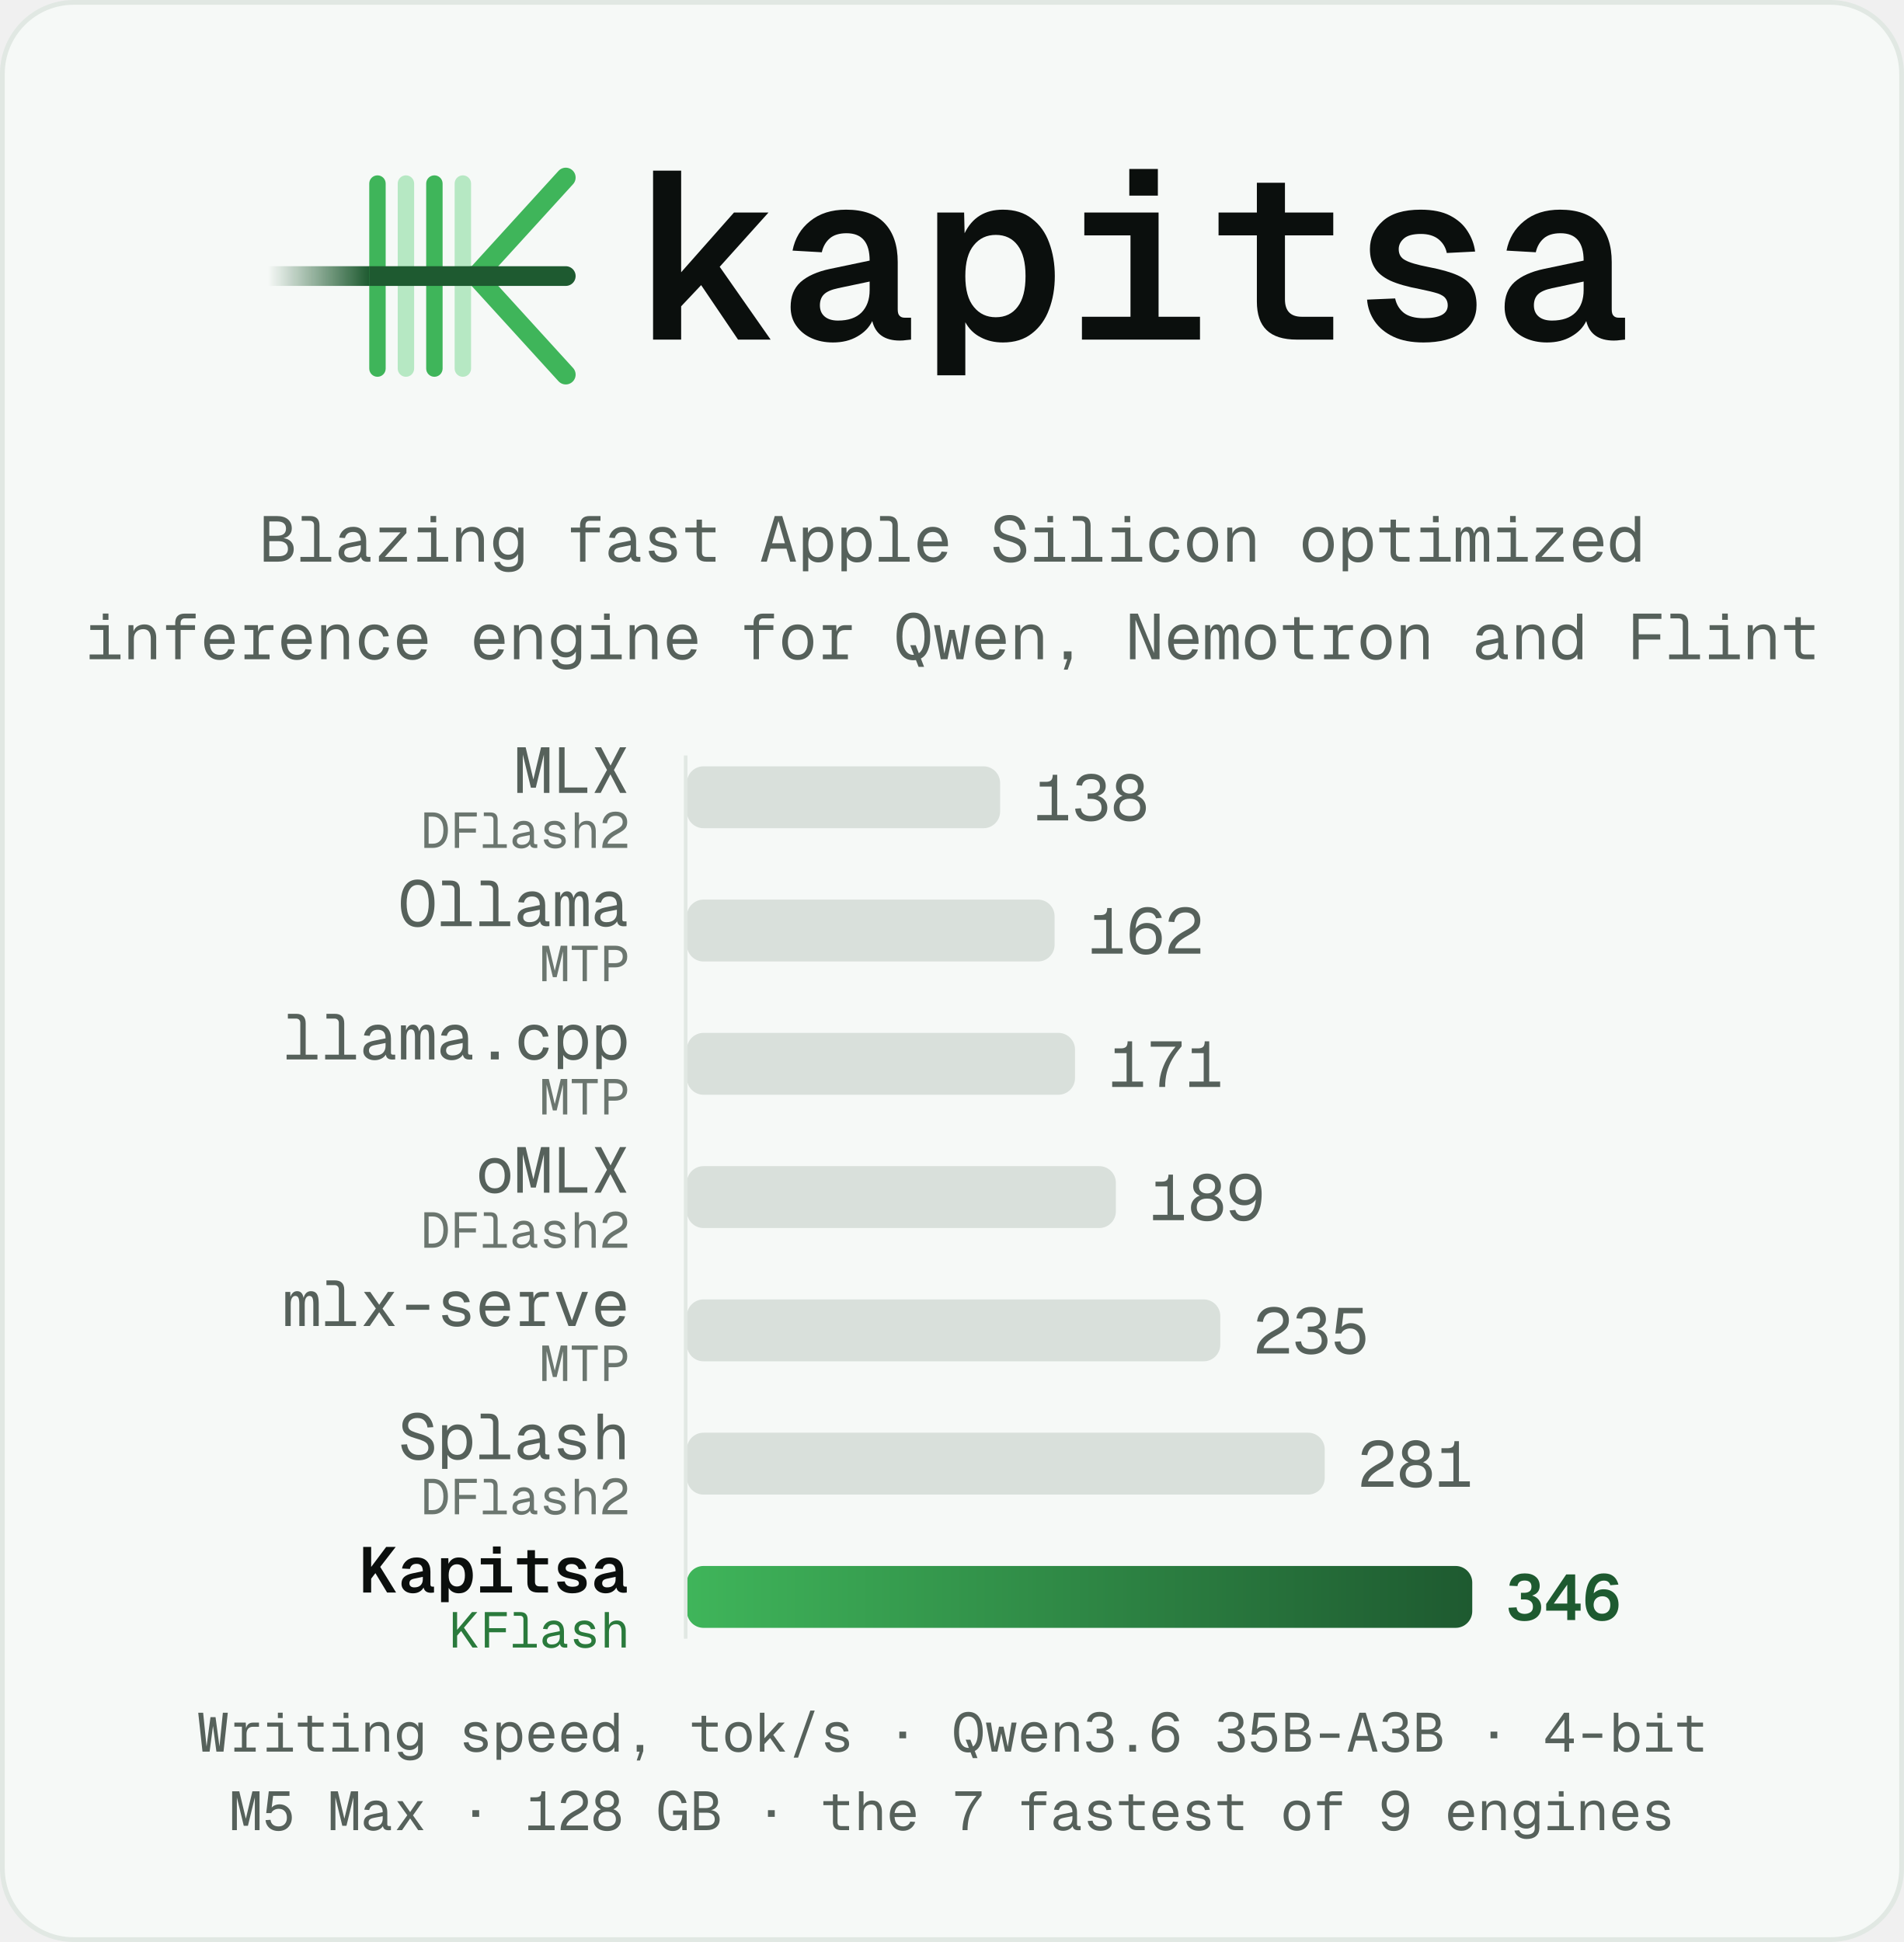
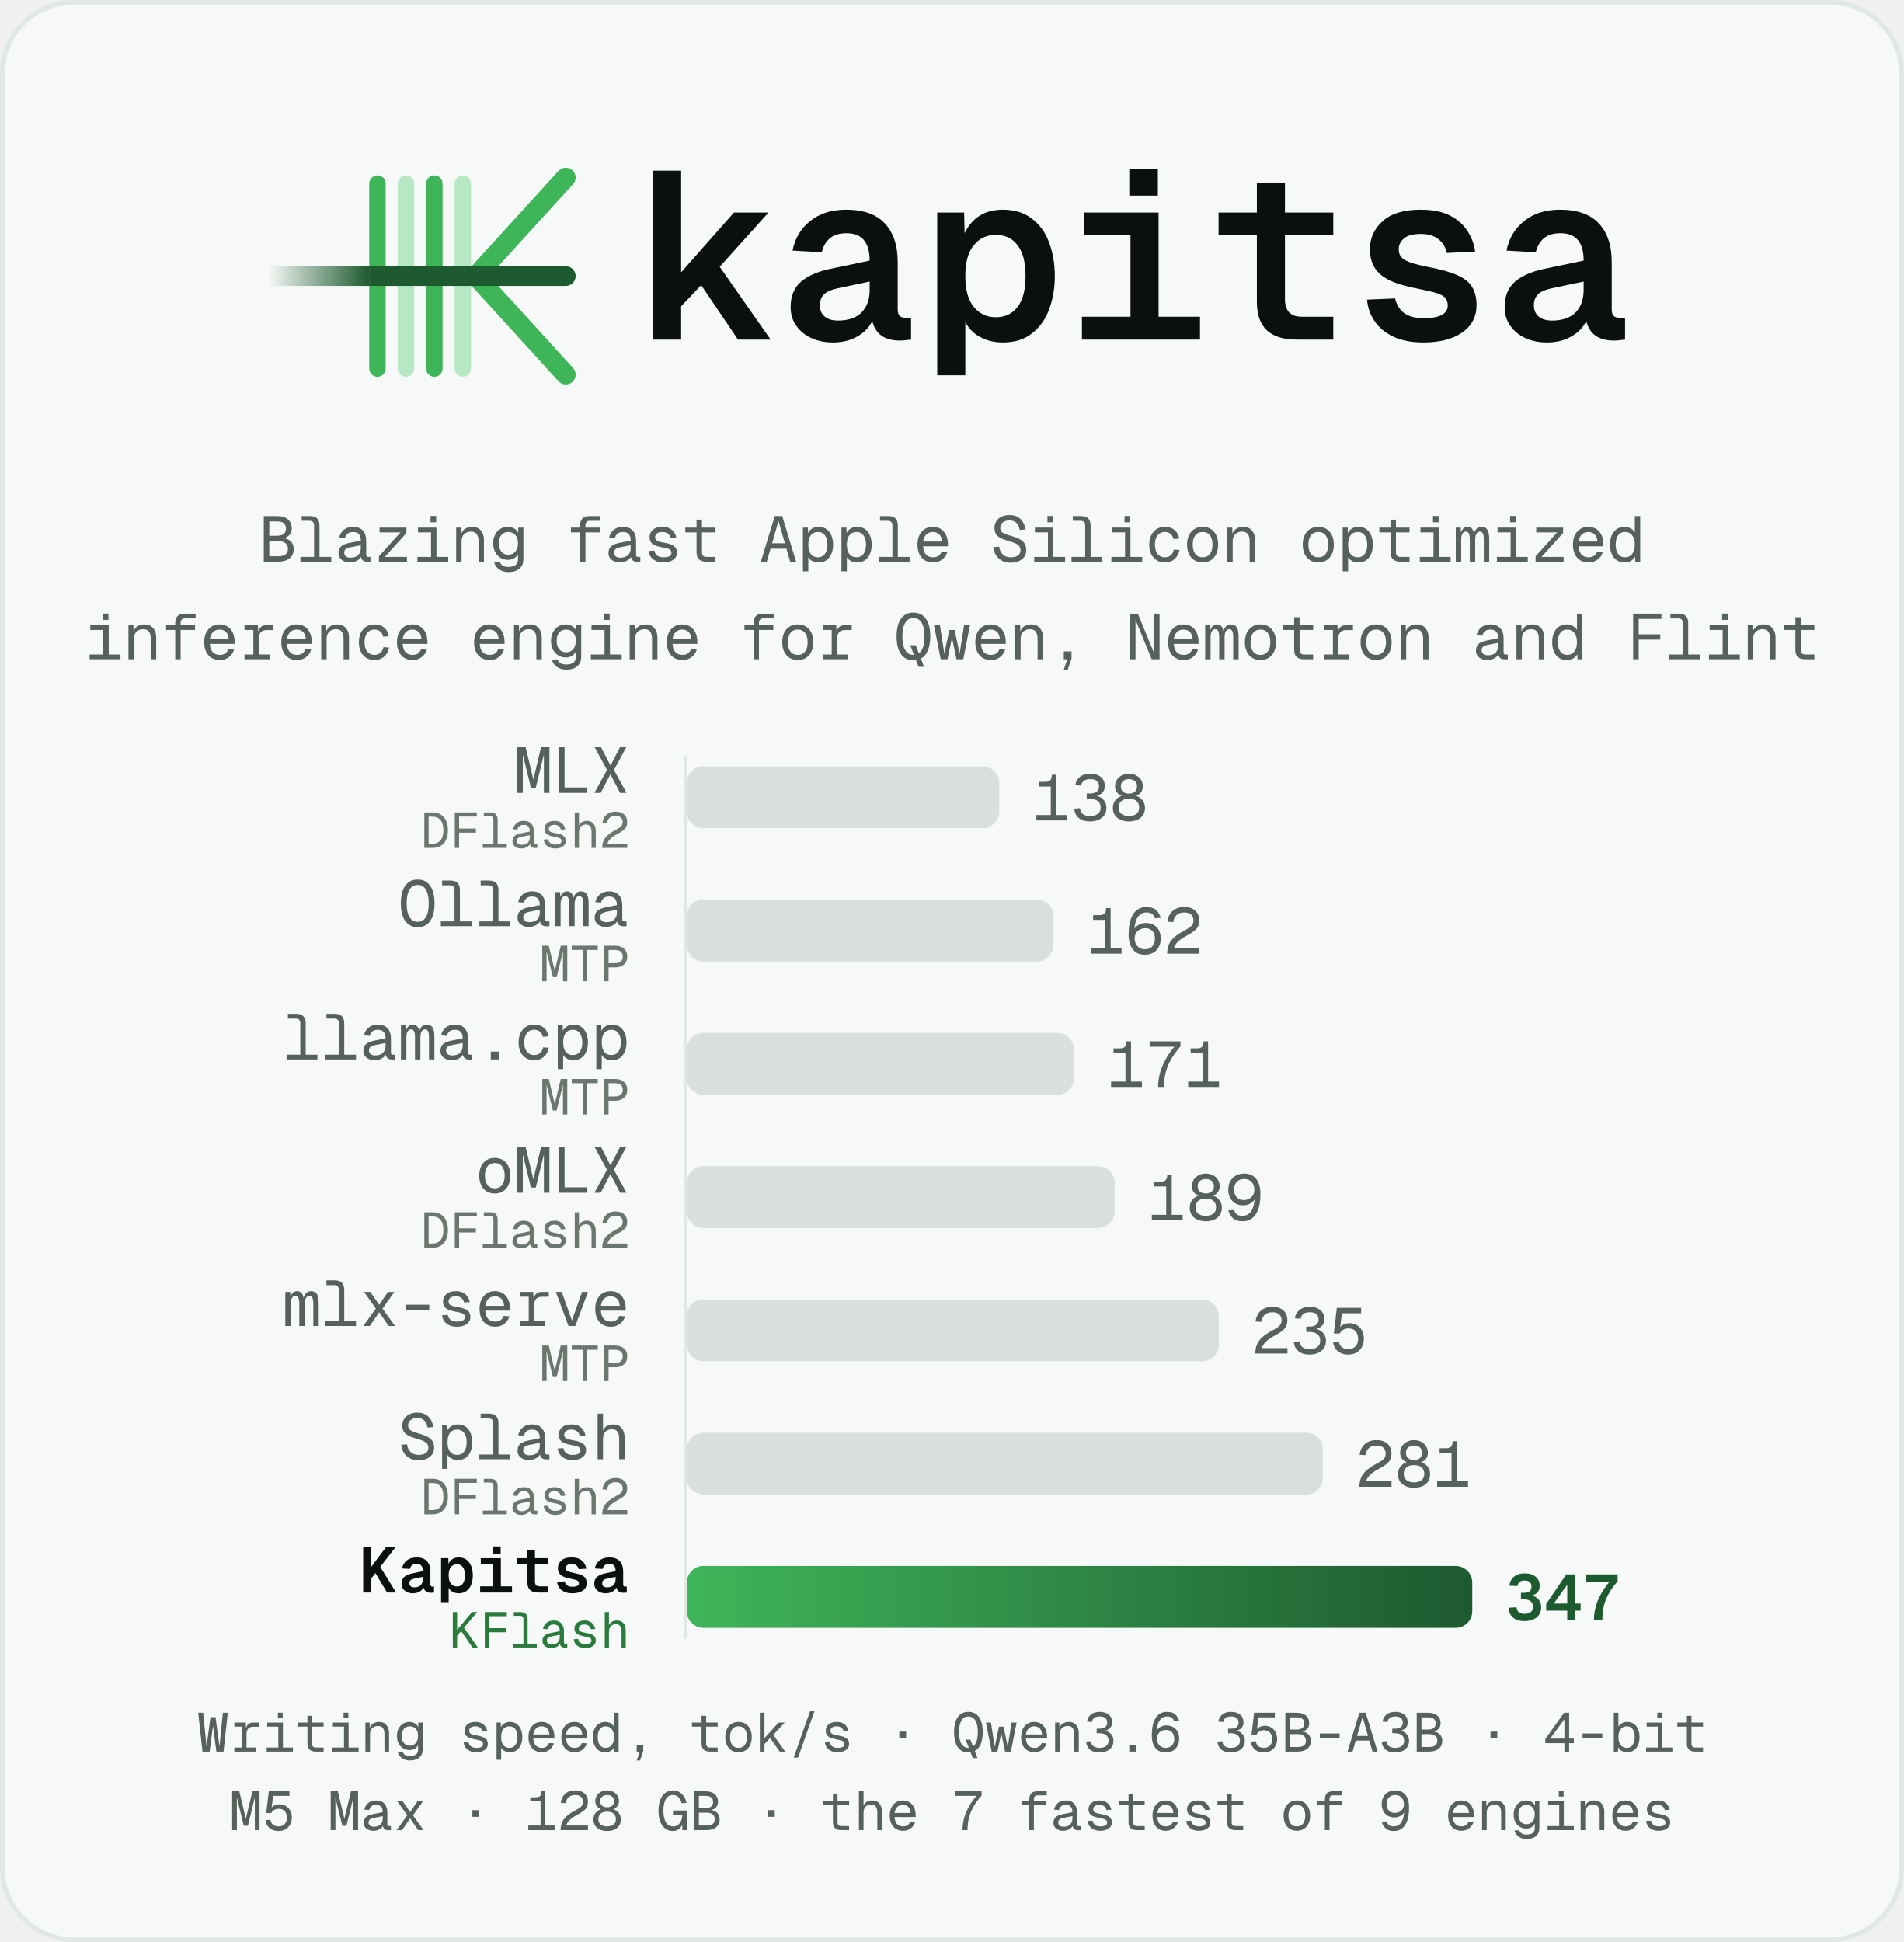
<svg xmlns="http://www.w3.org/2000/svg" width="800" height="816" viewBox="0 0 800 816" role="img" aria-labelledby="t d">
  <style>.f-bg{fill:#FFFFFF}.s-bg{stroke:#FFFFFF}.c-bg{stop-color:#FFFFFF}.f-card{fill:#F6F9F7}.s-card{stroke:#F6F9F7}.c-card{stop-color:#F6F9F7}.f-edge{fill:#E1E8E3}.s-edge{stroke:#E1E8E3}.c-edge{stop-color:#E1E8E3}.f-hi{fill:#1E5A30}.s-hi{stroke:#1E5A30}.c-hi{stop-color:#1E5A30}.f-main{fill:#3FB55A}.s-main{stroke:#3FB55A}.c-main{stop-color:#3FB55A}.f-dim{fill:#B6E8C3}.s-dim{stroke:#B6E8C3}.c-dim{stop-color:#B6E8C3}.f-text{fill:#0B0F0D}.s-text{stroke:#0B0F0D}.c-text{stop-color:#0B0F0D}.f-muted{fill:#56615B}.s-muted{stroke:#56615B}.c-muted{stop-color:#56615B}.f-bar{fill:#D9E0DB}.s-bar{stroke:#D9E0DB}.c-bar{stop-color:#D9E0DB}.f-rule{fill:#E1E8E3}.s-rule{stroke:#E1E8E3}.c-rule{stop-color:#E1E8E3}.f-method{fill:#6B766F}.s-method{stroke:#6B766F}.c-method{stop-color:#6B766F}.f-kmethod{fill:#2A7A3C}.s-kmethod{stroke:#2A7A3C}.c-kmethod{stop-color:#2A7A3C}@media (prefers-color-scheme:dark){.f-bg{fill:#0B0F0D}.s-bg{stroke:#0B0F0D}.c-bg{stop-color:#0B0F0D}.f-card{fill:#0B0F0D}.s-card{stroke:#0B0F0D}.c-card{stop-color:#0B0F0D}.f-edge{fill:#1F2924}.s-edge{stroke:#1F2924}.c-edge{stop-color:#1F2924}.f-hi{fill:#9DF0B0}.s-hi{stroke:#9DF0B0}.c-hi{stop-color:#9DF0B0}.f-main{fill:#3FB55A}.s-main{stroke:#3FB55A}.c-main{stop-color:#3FB55A}.f-dim{fill:#1E5A30}.s-dim{stroke:#1E5A30}.c-dim{stop-color:#1E5A30}.f-text{fill:#E8EEE9}.s-text{stroke:#E8EEE9}.c-text{stop-color:#E8EEE9}.f-muted{fill:#8A9690}.s-muted{stroke:#8A9690}.c-muted{stop-color:#8A9690}.f-bar{fill:#29332E}.s-bar{stroke:#29332E}.c-bar{stop-color:#29332E}.f-rule{fill:#1F2924}.s-rule{stroke:#1F2924}.c-rule{stop-color:#1F2924}.f-method{fill:#76827B}.s-method{stroke:#76827B}.c-method{stop-color:#76827B}.f-kmethod{fill:#3FB55A}.s-kmethod{stroke:#3FB55A}.c-kmethod{stop-color:#3FB55A}}</style>
  <defs>
    <linearGradient id="hnin" x1="0" x2="46.25" y1="0" y2="0" gradientUnits="userSpaceOnUse">
      <stop offset="0" class="c-hi" stop-opacity="0" />
      <stop offset="1" class="c-hi" />
    </linearGradient>
    <linearGradient id="hnk" x1="0" x2="1" y1="0" y2="0">
      <stop offset="0" class="c-main" />
      <stop offset="1" class="c-hi" />
    </linearGradient>
    <path id="gs0" d="m70 0v710h118v-427l222 251h145l-205-228 214-306h-137l-155 229-84-89v-140z" />
    <path id="gs1" d="m226-12q-50 0-90 18-40 18-64 52-24 33-24 79 0 67 42 105 43 38 123 55l167 35q0 115-97 115-46 0-71-22-25-22-33-58l-123 7q15 77 74 124 59 48 151 48 109 0 163-58 54-58 54-162v-199q0-20 8-27 7-8 22-8h26v-92q-6-1-20-2-13-2-27-2-96 0-116 82-19-40-63-65-43-25-102-25zm21 92q65 0 99 34 34 35 34 94v36l-133-28q-42-9-59-26-17-17-17-46 0-30 20-47 20-17 56-17z" />
    <path id="gs2" d="m64-150v684h113l2-87q48 99 161 99 74 0 122-38 49-37 72-100 24-64 24-141 0-77-24-140-23-63-72-101-48-38-122-38-53 0-94 22-41 21-64 63v-223zm246 244q59 0 92 44 33 43 33 129 0 86-33 129-33 44-92 44-57 0-92-43-36-43-36-130 0-87 36-130 35-43 92-43z" />
    <path id="gs3" d="m72 0v96h204v342h-194v96h312v-438h174v-96zm199 605v112h120v-112z" />
    <path id="gs4" d="m375 0q-86 0-127 40-41 39-41 120v278h-161v96h161v125h118v-125h203v-96h-203v-269q0-73 71-73h132v-96z" />
    <path id="gs5" d="m307-12q-75 0-126 24-51 24-79 65-28 41-32 91l118 5q8-38 37-61 29-22 83-22 101 0 101 54 0 17-9 29-8 12-33 21-25 8-74 18-80 15-126 36-46 22-65 54-20 32-20 78 0 70 54 118 53 48 159 48 76 0 124-25 48-25 73-65 26-40 32-86l-119-6q-7 35-35 58-28 22-74 22-49 0-71-19-22-19-22-45 0-32 27-46 26-15 98-29 79-15 123-35 44-20 61-50 18-30 18-75 0-73-60-115-60-42-163-42z" />
    <path id="gr6" d="m90 0v710h200q117 0 176-52 60-52 60-142 0-58-35-98-35-41-94-52 75-10 117-54 42-45 42-114 0-92-64-145-64-53-177-53zm86 403h118q74 0 108 29 34 29 34 82 0 54-34 83-34 29-108 29h-118zm0-319h140q77 0 114 30 36 30 36 84 0 57-38 89-38 32-112 32h-140z" />
    <path id="gr7" d="m60 0v74h213v494q0 32-18 50-18 18-50 18h-125v74h129q148 0 148-148v-488h183v-74z" />
    <path id="gr8" d="m230-12q-50 0-90 18-40 18-63 50-23 33-23 76 0 68 40 106 41 37 128 54l178 36q0 68-30 101-31 33-88 33-55 0-86-24-31-25-43-71l-89 7q15 75 72 122 56 46 146 46 96 0 149-58 53-57 53-158v-220q0-18 8-25 8-7 24-7h34v-74q-16-2-44-2-42 0-68 17-25 17-34 55l-1 5q-21-39-69-63-47-24-104-24zm8 74q81 0 122 41 40 41 40 107v46l-162-32q-54-10-75-30-21-21-21-54 0-37 26-58 25-20 70-20z" />
    <path id="gr9" d="m82 0v84l336 372h-326v74h418v-84l-336-372h344v-74z" />
    <path id="gra" d="m80 0v74h213v382h-203v74h287v-456h183v-74zm205 613v98h88v-98z" />
    <path id="grb" d="m84 0v530h77l2-95q21 54 67 81 47 26 102 26 61 0 102-27 40-27 61-73 21-45 21-101v-341h-84v317q0 74-29 113-29 38-89 38-61 0-104-38-42-39-42-113v-317z" />
    <path id="grc" d="m297-162q-85 0-145 42-60 42-77 112l88 6q12-37 43-58 30-22 91-22 72 0 111 29 38 29 38 87v86q-19-42-61-67-42-25-94-25-67 0-119 33-53 33-82 91-30 58-30 133 0 76 29 133 29 58 81 91 51 33 117 33 56 0 101-26 44-26 62-70v84h80v-494q0-93-62-146-61-52-171-52zm-2 270q68 0 109 48 41 47 42 129 2 82-40 129-42 48-111 48-70 0-109-48-38-47-38-129 0-82 40-129 39-48 107-48z" />
    <path id="grd" d="m212 0v456h-142v74h142v34q0 71 36 108 37 38 112 38h170v-74h-170q-31 0-48-20-16-19-16-52v-34h224v-74h-224v-456z" />
    <path id="gre" d="m310-12q-69 0-119 24-50 24-79 64-28 41-32 91l88 6q8-49 44-77 35-28 98-28 59 0 92 17 32 17 32 53 0 23-11 38-11 15-41 26-30 10-88 20-77 14-120 34-44 21-62 52-18 31-18 74 0 69 52 114 52 46 149 46 66 0 111-24 44-23 70-62 26-38 34-84l-88-6q-9 42-42 69-32 27-86 27-58 0-86-23-28-23-28-57 0-40 30-57 30-17 102-29 82-13 127-34 45-20 63-50 18-30 18-74 0-47-28-80-27-34-74-52-48-18-108-18z" />
    <path id="grf" d="m378 0q-153 0-153 146v310h-175v74h175v124h84v-124h211v-74h-211v-310q0-72 69-72h142v-74z" />
    <path id="gr10" d="m26 0l216 710h116l216-710h-92l-58 202h-248l-58-202zm274 632l-100-346h200z" />
    <path id="gr11" d="m80-150v680h78l1-85q24 47 67 72 42 25 96 25 79 0 130-39 50-39 74-102 24-63 24-136 0-73-24-136-24-63-74-102-51-39-130-39-52 0-94 22-43 22-64 60v-220zm234 218q69 0 108 52 40 52 40 145 0 93-40 145-39 52-108 52-69 0-110-50-40-49-40-147 0-97 40-147 40-50 110-50z" />
    <path id="gr12" d="m306-12q-75 0-130 34-54 34-84 96-29 63-29 147 0 84 29 146 30 62 84 97 53 34 126 34 69 0 122-32 53-33 83-95 30-62 30-151v-25h-386q5-85 45-128 41-43 110-43 52 0 86 24 33 25 46 65l90-7q-21-71-80-116-58-46-142-46zm-155 325h294q-6 77-45 113-39 36-98 36-61 0-100-38-40-37-51-111z" />
    <path id="gr13" d="m311-16q-75 0-133 31-58 31-93 85-35 55-41 127l90 6q11-79 58-122 46-43 121-43 74 0 113 28 40 29 40 81 0 34-16 59-15 24-58 46-42 21-125 44-74 21-119 46-46 26-66 62-21 37-21 90 0 60 29 106 28 45 81 70 53 26 126 26 73 0 125-30 52-29 82-80 31-51 39-116l-90-6q-9 65-47 106-39 42-111 42-66 0-105-32-39-31-39-82 0-33 15-54 14-22 51-38 37-17 104-36 87-24 139-54 51-30 74-71 22-41 22-100 0-56-31-99-31-44-86-68-55-24-128-24z" />
    <path id="gr14" d="m314-12q-74 0-129 34-55 34-85 96-30 63-30 147 0 84 30 146 30 62 85 97 55 34 129 34 89 0 148-48 58-47 74-136l-88-6q-12 53-48 82-35 28-86 28-73 0-114-52-42-53-42-145 0-92 42-145 41-52 114-52 51 0 88 30 38 30 50 90l88-6q-16-88-76-141-61-53-150-53z" />
    <path id="gr15" d="m300-12q-73 0-128 34-54 34-84 96-30 63-30 147 0 85 30 147 30 62 84 96 55 34 128 34 73 0 128-34 54-34 84-96 30-62 30-147 0-84-30-147-30-62-84-96-55-34-128-34zm0 80q73 0 114 52 40 53 40 145 0 92-40 145-41 52-114 52-73 0-114-52-40-53-40-145 0-92 40-145 41-52 114-52z" />
    <path id="gr16" d="m40 0v530h77l2-78q14 42 41 66 26 24 64 24 79 0 99-99l1-6q13 49 42 77 30 28 72 28 64 0 93-44 29-44 29-146v-352h-84v340q0 71-15 100-15 28-47 28-31 0-52-31-20-31-20-99v-338h-84v340q0 68-14 98-15 30-48 30-31 0-52-31-20-31-20-99v-338z" />
    <path id="gr17" d="m267-12q-70 0-121 34-51 34-78 96-28 62-28 147 0 85 28 147 27 62 78 96 51 34 121 34 56 0 98-26 42-27 61-60v254h84v-710h-76l-3 79q-23-43-66-67-43-24-98-24zm5 80q72 0 113 53 41 53 41 144 0 92-41 145-41 52-115 52-65 0-104-52-38-53-38-145 0-91 38-144 39-53 106-53z" />
    <path id="gr18" d="m90 0v74h138v382h-138v74h208l6-103q25 103 127 103h109v-76h-108q-58 0-89-34-31-35-31-100v-246h168v-74z" />
    <path id="gr19" d="m300-16q-126 0-194 96-68 96-68 274 0 179 68 276 68 96 194 96 126 0 194-96 68-97 68-276 0-131-38-218-37-88-108-125l50-130h-86l-41 106q-19-3-39-3zm0 84q4 0 8 0l-58 150h86l48-125q88 63 88 261 0 140-44 214-45 74-128 74-82 0-127-74-45-74-45-214 0-139 45-212 45-74 127-74z" />
    <path id="gr1a" d="m125 0l-105 530h92l69-442 78 368h82l78-368 69 442h92l-104-530h-106l-70 334-70-334z" />
    <path id="gr1b" d="m240-162l54 162h-54v122h120v-112l-60-172z" />
    <path id="gr1c" d="m70 0v710h122l252-613v613h86v-710h-122l-252 613v-613z" />
    <path id="gr1d" d="m100 0v710h440v-82h-354v-240h336v-82h-336v-306z" />
    <path id="gr1e" d="m262 80l-126 517v-597h-86v710h130l120-501 120 501h130v-710h-86v597l-126-517z" />
    <path id="gr1f" d="m100 0v710h86v-626h354v-84z" />
    <path id="gr20" d="m50 0l196 357-192 353h100l147-285 147 285h98l-192-354 196-356h-100l-151 289-151-289z" />
    <path id="gr21" d="m90 0v710h168q92 0 160-42 69-41 106-120 38-80 38-194 0-114-38-193-37-79-106-120-68-41-160-41zm86 84h77q104 0 161 68 58 67 58 202 0 135-58 204-57 68-161 68h-77z" />
    <path id="gr22" d="m100 0v710h84v-263q21 49 63 72 42 23 96 23 86 0 131-56 46-56 46-145v-341h-84v317q0 151-111 151-64 0-103-39-38-39-38-113v-316z" />
    <path id="gr23" d="m50 0q0 75 24 136 23 60 82 115 60 55 166 111 49 26 79 48 30 22 44 47 14 25 14 61 0 55-35 90-36 34-107 34-75 0-119-39-43-39-54-111l-90 6q12 104 80 166 68 62 183 62 110 0 171-57 61-57 61-149 0-54-18-94-18-39-61-73-42-34-116-73-96-51-146-103-49-52-52-93h394v-84z" />
    <path id="gr24" d="m60 0v84h224v442h-186v74h96q57 0 82 25 24 25 24 85h70v-626h170v-84z" />
    <path id="gr25" d="m294-16q-115 0-177 56-62 55-67 143l89 6q6-65 49-93 42-28 106-28 43 0 81 12 38 13 61 42 24 28 24 76 0 71-46 104-46 33-115 33h-56v84h56q37 0 68 11 31 11 49 36 19 24 19 64 0 55-35 84-35 28-101 28-67 0-101-27-35-27-42-74l-90 6q10 80 70 129 60 50 163 50 104 0 165-52 61-51 61-140 0-114-123-152 69-19 108-68 40-48 40-116 0-68-33-116-33-48-91-73-58-25-132-25z" />
    <path id="gr26" d="m300-16q-70 0-127 24-57 24-90 71-33 47-33 116 0 69 37 117 37 48 100 70-47 19-75 56-28 36-28 93 0 56 28 100 28 44 76 69 49 26 112 26 63 0 112-26 49-25 76-69 28-44 28-100 0-57-28-93-28-37-75-56 63-22 100-70 37-48 37-117 0-69-33-116-33-47-89-71-57-24-128-24zm0 433q57 0 92 29 34 28 34 85 0 51-34 81-33 30-92 30-58 0-92-30-34-30-34-81 0-57 34-85 35-29 92-29zm0-349q70 0 115 32 45 33 45 100 0 62-40 100-40 37-120 37-79 0-120-37-40-38-40-100 0-67 45-100 45-32 115-32z" />
    <path id="gr27" d="m300-16q-126 0-194 96-68 96-68 274 0 179 68 276 68 96 194 96 126 0 194-96 68-97 68-276 0-178-68-274-68-96-194-96zm0 84q83 0 128 74 44 73 44 212 0 140-44 214-45 74-128 74-82 0-127-74-45-74-45-214 0-139 45-212 45-74 127-74z" />
    <path id="gr28" d="m257 0v626h-217v84h520v-84h-217v-626z" />
    <path id="gr29" d="m90 0v710h216q111 0 178-58 66-57 66-159 0-102-66-159-67-58-178-58h-130v-276zm86 360h120q84 0 124 34 40 35 40 99 0 65-40 99-40 34-124 34h-120z" />
    <path id="gr2a" d="m302-16q-120 0-186 82-66 82-66 234 0 88 14 165 15 77 48 135 32 59 86 92 53 34 132 34 95 0 147-46 52-47 73-122l-90-8q-12 42-42 67-29 25-88 25-80 0-129-62-49-62-60-186l-1-7q26 39 72 65 45 26 106 26 70 0 122-30 52-30 81-84 29-55 29-128 0-78-32-134-31-57-86-88-56-30-130-30zm2 84q70 0 113 44 43 45 43 124 0 74-40 117-41 43-108 43-48 0-86-20-38-19-60-55-22-36-22-85 0-73 44-120 43-48 116-48z" />
    <path id="gr2b" d="m238 0v122h124v-122z" />
    <path id="gr2c" d="m192 0q0 110 30 220 31 109 88 212 57 103 136 194h-386v84h480v-78q-89-102-146-202-57-99-84-204-26-106-26-226z" />
    <path id="gr2d" d="m298 726q120 0 186-82 66-82 66-234 0-88-14-165-15-77-48-135-32-59-86-92-53-34-132-34-94 0-146 46-53 47-74 122l90 8q12-42 42-67 30-25 88-25 80 0 129 62 49 62 60 186l1 7q-26-39-72-65-45-26-106-26-70 0-122 30-52 30-81 84-29 55-29 128 0 78 32 134 31 57 87 88 56 30 129 30zm-2-84q-70 0-113-44-43-44-43-124 0-73 40-116 41-44 108-44 48 0 86 20 38 19 60 55 22 36 22 85 0 74-43 121-43 47-117 47z" />
    <path id="gr2e" d="m54 0l195 272-185 258h98l139-200 136 200h100l-184-260 193-270h-98l-147 214-147-214z" />
    <path id="gr2f" d="m120 252v79h360v-79z" />
    <path id="gr30" d="m247 0l-197 530h92l158-444 158 444h92l-197-530z" />
    <path id="gr31" d="m298-16q-69 0-120 25-52 25-82 70-31 45-36 104l90 6q8-60 48-91 39-30 100-30 69 0 110 42 42 43 42 118 0 75-40 118-39 44-110 44-42 0-80-20-39-21-56-59h-92l47 399h378v-84h-299l-26-214q26 30 64 45 38 15 76 15 68 0 120-32 51-31 80-86 28-55 28-126 0-71-31-126-31-56-85-87-55-31-126-31z" />
    <path id="gs32" d="m52 0v710h124v-312l234 312h148l-241-311 247-399h-140l-182 302-66-86v-216z" />
    <path id="gr33" d="m60 0v710h86v-356l298 356h106l-267-312 277-398h-106l-228 331-80-93v-238z" />
    <path id="gs34" d="m295-16q-120 0-182 57-62 57-67 150l125 7q6-56 41-79 34-23 84-23 54 0 92 26 38 25 38 84 0 58-36 86-36 29-96 29h-55v103h55q46 0 78 22 31 22 31 73 0 48-27 72-28 24-78 24-54 0-81-23-27-24-32-64l-126 7q10 87 71 139 61 52 169 52 107 0 169-52 63-51 63-142 0-114-118-151 67-19 104-67 37-47 37-114 0-68-32-116-33-49-91-74-58-26-136-26z" />
    <path id="gs35" d="m360 0v146h-328v104l312 460h139v-454h85v-110h-85v-146zm-210 256h210v295z" />
-     <path id="gs36" d="m302-16q-126 0-193 84-67 83-67 236 0 89 16 166 15 76 49 134 34 57 89 90 54 32 132 32 68 0 114-22 46-23 74-62 27-40 40-90l-126-10q-9 32-32 52-23 20-70 20-63 0-104-48-41-47-53-151 26 28 65 46 39 18 91 18 70 0 122-30 52-30 81-84 28-54 28-126 0-78-32-135-32-58-90-89-57-31-134-31zm-1 114q60 0 95 36 34 35 34 102 0 62-32 98-32 36-91 36-61 0-99-36-38-37-38-99 0-58 35-97 35-40 96-40z" />
+     <path id="gs36" d="m175 0q0 163 65 314 65 152 178 282h-362v114h488v-107q-84-96-136-188-53-92-78-193-24-101-24-222z" />
    <path id="gr37" d="m108 0l-78 710h90l62-617 72 537h92l72-537 62 617h90l-78-710h-130l-62 469-62-469z" />
    <path id="gr38" d="m90 0v710h84v-465l258 285h112l-209-225 219-305h-102l-174 248-104-110v-138z" />
    <path id="gr39" d="m108-110l304 860h80l-304-860z" />
    <path id="gr3a" d="m238 243v122h124v-122z" />
    <path id="gr3b" d="m388 0v154h-348v78l342 478h92v-472h86v-84h-86v-154zm-260 238h260v352z" />
    <path id="gr3c" d="m333-12q-55 0-98 24-43 24-66 67l-3-79h-76v710h84v-254q19 33 61 60 42 26 98 26 70 0 121-34 51-34 78-96 28-62 28-147 0-85-28-147-27-62-78-96-51-34-121-34zm-5 80q67 0 106 53 38 53 38 144 0 92-38 145-39 52-104 52-73 0-114-52-42-53-42-145 0-91 41-144 41-53 113-53z" />
    <path id="gr3d" d="m298-16q-75 0-134 42-58 41-92 124-34 82-34 204 0 115 32 198 31 83 90 128 59 46 142 46 65 0 116-29 50-29 84-81 34-51 49-118l-90-6q-17 66-57 108-39 42-102 42-83 0-128-75-46-75-46-213 0-137 46-212 47-74 132-74 76 0 120 58 45 59 48 151h-170v82h250v-359h-80l-2 98q-25-52-66-83-42-31-108-31z" />
  </defs>
  <rect x="1" y="1" width="798" height="814" rx="30" class="f-card s-edge" stroke-width="2" />
  <g transform="translate(112.6 70) scale(0.92)" fill="none">
    <path d="M0 50H46.75" stroke="url(#hnin)" stroke-width="9" />
    <rect x="46.25" y="4" width="7.5" height="92" rx="3.75" class="f-main" />
    <rect x="59.25" y="4" width="7.5" height="92" rx="3.75" class="f-dim" />
    <rect x="72.25" y="4" width="7.5" height="92" rx="3.75" class="f-main" />
    <rect x="85.25" y="4" width="7.5" height="92" rx="3.75" class="f-dim" />
    <path d="M46.25 50H95" class="s-hi" stroke-width="9" />
    <path d="M95 50L136 5M95 50L136 95" class="s-main" stroke-width="9" stroke-linecap="round" />
    <path d="M93 50H136" class="s-hi" stroke-width="9" stroke-linecap="round" />
  </g>
  <g transform="translate(267.4 142.7) scale(0.1 -0.1)" class="f-text">
    <use href="#gs0" />
    <use href="#gs1" x="600" />
    <use href="#gs2" x="1200" />
    <use href="#gs3" x="1800" />
    <use href="#gs4" x="2400" />
    <use href="#gs5" x="3000" />
    <use href="#gs1" x="3600" />
  </g>
  <g transform="translate(108.4 236) scale(0.027 -0.027)" class="f-muted">
    <use href="#gr6" />
    <use href="#gr7" x="600" />
    <use href="#gr8" x="1200" />
    <use href="#gr9" x="1800" />
    <use href="#gra" x="2400" />
    <use href="#grb" x="3000" />
    <use href="#grc" x="3600" />
    <use href="#grd" x="4800" />
    <use href="#gr8" x="5400" />
    <use href="#gre" x="6000" />
    <use href="#grf" x="6600" />
    <use href="#gr10" x="7800" />
    <use href="#gr11" x="8400" />
    <use href="#gr11" x="9000" />
    <use href="#gr7" x="9600" />
    <use href="#gr12" x="10200" />
    <use href="#gr13" x="11400" />
    <use href="#gra" x="12000" />
    <use href="#gr7" x="12600" />
    <use href="#gra" x="13200" />
    <use href="#gr14" x="13800" />
    <use href="#gr15" x="14400" />
    <use href="#grb" x="15000" />
    <use href="#gr15" x="16200" />
    <use href="#gr11" x="16800" />
    <use href="#grf" x="17400" />
    <use href="#gra" x="18000" />
    <use href="#gr16" x="18600" />
    <use href="#gra" x="19200" />
    <use href="#gr9" x="19800" />
    <use href="#gr12" x="20400" />
    <use href="#gr17" x="21000" />
  </g>
  <g transform="translate(35.5 277) scale(0.027 -0.027)" class="f-muted">
    <use href="#gra" />
    <use href="#grb" x="600" />
    <use href="#grd" x="1200" />
    <use href="#gr12" x="1800" />
    <use href="#gr18" x="2400" />
    <use href="#gr12" x="3000" />
    <use href="#grb" x="3600" />
    <use href="#gr14" x="4200" />
    <use href="#gr12" x="4800" />
    <use href="#gr12" x="6000" />
    <use href="#grb" x="6600" />
    <use href="#grc" x="7200" />
    <use href="#gra" x="7800" />
    <use href="#grb" x="8400" />
    <use href="#gr12" x="9000" />
    <use href="#grd" x="10200" />
    <use href="#gr15" x="10800" />
    <use href="#gr18" x="11400" />
    <use href="#gr19" x="12600" />
    <use href="#gr1a" x="13200" />
    <use href="#gr12" x="13800" />
    <use href="#grb" x="14400" />
    <use href="#gr1b" x="15000" />
    <use href="#gr1c" x="16200" />
    <use href="#gr12" x="16800" />
    <use href="#gr16" x="17400" />
    <use href="#gr15" x="18000" />
    <use href="#grf" x="18600" />
    <use href="#gr18" x="19200" />
    <use href="#gr15" x="19800" />
    <use href="#grb" x="20400" />
    <use href="#gr8" x="21600" />
    <use href="#grb" x="22200" />
    <use href="#gr17" x="22800" />
    <use href="#gr1d" x="24000" />
    <use href="#gr7" x="24600" />
    <use href="#gra" x="25200" />
    <use href="#grb" x="25800" />
    <use href="#grf" x="26400" />
  </g>
-   <rect x="288.6" y="322" width="131.62" height="26" rx="7" class="f-bar" />
+   <rect x="288.6" y="322" width="131.24" height="26" rx="7" class="f-bar" />
  <g transform="translate(216 333.16) scale(0.027 -0.027)" class="f-muted">
    <use href="#gr1e" />
    <use href="#gr1f" x="600" />
    <use href="#gr20" x="1200" />
  </g>
  <g transform="translate(176.4 356.28) scale(0.021 -0.021)" class="f-method">
    <use href="#gr21" />
    <use href="#gr1d" x="600" />
    <use href="#gr7" x="1200" />
    <use href="#gr8" x="1800" />
    <use href="#gre" x="2400" />
    <use href="#gr22" x="3000" />
    <use href="#gr23" x="3600" />
  </g>
-   <g transform="translate(434.22 344.72) scale(0.027 -0.027)" class="f-muted">
+   <g transform="translate(433.84 344.72) scale(0.027 -0.027)" class="f-muted">
    <use href="#gr24" />
    <use href="#gr25" x="600" />
    <use href="#gr26" x="1200" />
  </g>
-   <rect x="288.6" y="378" width="154.51" height="26" rx="7" class="f-bar" />
+   <rect x="288.6" y="378" width="154.06" height="26" rx="7" class="f-bar" />
  <g transform="translate(167.4 389.16) scale(0.027 -0.027)" class="f-muted">
    <use href="#gr27" />
    <use href="#gr7" x="600" />
    <use href="#gr7" x="1200" />
    <use href="#gr8" x="1800" />
    <use href="#gr16" x="2400" />
    <use href="#gr8" x="3000" />
  </g>
  <g transform="translate(226.8 412.28) scale(0.021 -0.021)" class="f-method">
    <use href="#gr1e" />
    <use href="#gr28" x="600" />
    <use href="#gr29" x="1200" />
  </g>
-   <g transform="translate(457.11 400.72) scale(0.027 -0.027)" class="f-muted">
+   <g transform="translate(456.66 400.72) scale(0.027 -0.027)" class="f-muted">
    <use href="#gr24" />
    <use href="#gr2a" x="600" />
    <use href="#gr23" x="1200" />
  </g>
-   <rect x="288.6" y="434" width="163.09" height="26" rx="7" class="f-bar" />
+   <rect x="288.6" y="434" width="162.62" height="26" rx="7" class="f-bar" />
  <g transform="translate(118.8 445.16) scale(0.027 -0.027)" class="f-muted">
    <use href="#gr7" />
    <use href="#gr7" x="600" />
    <use href="#gr8" x="1200" />
    <use href="#gr16" x="1800" />
    <use href="#gr8" x="2400" />
    <use href="#gr2b" x="3000" />
    <use href="#gr14" x="3600" />
    <use href="#gr11" x="4200" />
    <use href="#gr11" x="4800" />
  </g>
  <g transform="translate(226.8 468.28) scale(0.021 -0.021)" class="f-method">
    <use href="#gr1e" />
    <use href="#gr28" x="600" />
    <use href="#gr29" x="1200" />
  </g>
-   <g transform="translate(465.69 456.72) scale(0.027 -0.027)" class="f-muted">
+   <g transform="translate(465.22 456.72) scale(0.027 -0.027)" class="f-muted">
    <use href="#gr24" />
    <use href="#gr2c" x="600" />
    <use href="#gr24" x="1200" />
  </g>
-   <rect x="288.6" y="490" width="180.26" height="26" rx="7" class="f-bar" />
+   <rect x="288.6" y="490" width="179.74" height="26" rx="7" class="f-bar" />
  <g transform="translate(199.8 501.16) scale(0.027 -0.027)" class="f-muted">
    <use href="#gr15" />
    <use href="#gr1e" x="600" />
    <use href="#gr1f" x="1200" />
    <use href="#gr20" x="1800" />
  </g>
  <g transform="translate(176.4 524.28) scale(0.021 -0.021)" class="f-method">
    <use href="#gr21" />
    <use href="#gr1d" x="600" />
    <use href="#gr7" x="1200" />
    <use href="#gr8" x="1800" />
    <use href="#gre" x="2400" />
    <use href="#gr22" x="3000" />
    <use href="#gr23" x="3600" />
  </g>
-   <g transform="translate(482.86 512.72) scale(0.027 -0.027)" class="f-muted">
+   <g transform="translate(482.34 512.72) scale(0.027 -0.027)" class="f-muted">
    <use href="#gr24" />
    <use href="#gr26" x="600" />
    <use href="#gr2d" x="1200" />
  </g>
-   <rect x="288.6" y="546" width="224.13" height="26" rx="7" class="f-bar" />
+   <rect x="288.6" y="546" width="223.49" height="26" rx="7" class="f-bar" />
  <g transform="translate(118.8 557.16) scale(0.027 -0.027)" class="f-muted">
    <use href="#gr16" />
    <use href="#gr7" x="600" />
    <use href="#gr2e" x="1200" />
    <use href="#gr2f" x="1800" />
    <use href="#gre" x="2400" />
    <use href="#gr12" x="3000" />
    <use href="#gr18" x="3600" />
    <use href="#gr30" x="4200" />
    <use href="#gr12" x="4800" />
  </g>
  <g transform="translate(226.8 580.28) scale(0.021 -0.021)" class="f-method">
    <use href="#gr1e" />
    <use href="#gr28" x="600" />
    <use href="#gr29" x="1200" />
  </g>
-   <g transform="translate(526.73 568.72) scale(0.027 -0.027)" class="f-muted">
+   <g transform="translate(526.09 568.72) scale(0.027 -0.027)" class="f-muted">
    <use href="#gr23" />
    <use href="#gr25" x="600" />
    <use href="#gr31" x="1200" />
  </g>
-   <rect x="288.6" y="602" width="268.01" height="26" rx="7" class="f-bar" />
+   <rect x="288.6" y="602" width="267.23" height="26" rx="7" class="f-bar" />
  <g transform="translate(167.4 613.16) scale(0.027 -0.027)" class="f-muted">
    <use href="#gr13" />
    <use href="#gr11" x="600" />
    <use href="#gr7" x="1200" />
    <use href="#gr8" x="1800" />
    <use href="#gre" x="2400" />
    <use href="#gr22" x="3000" />
  </g>
  <g transform="translate(176.4 636.28) scale(0.021 -0.021)" class="f-method">
    <use href="#gr21" />
    <use href="#gr1d" x="600" />
    <use href="#gr7" x="1200" />
    <use href="#gr8" x="1800" />
    <use href="#gre" x="2400" />
    <use href="#gr22" x="3000" />
    <use href="#gr23" x="3600" />
  </g>
-   <g transform="translate(570.61 624.72) scale(0.027 -0.027)" class="f-muted">
+   <g transform="translate(569.83 624.72) scale(0.027 -0.027)" class="f-muted">
    <use href="#gr23" />
    <use href="#gr26" x="600" />
    <use href="#gr24" x="1200" />
  </g>
  <rect x="288.6" y="658" width="330" height="26" rx="7" fill="url(#hnk)" />
  <g transform="translate(151.2 669.16) scale(0.027 -0.027)" class="f-text">
    <use href="#gs32" />
    <use href="#gs1" x="600" />
    <use href="#gs2" x="1200" />
    <use href="#gs3" x="1800" />
    <use href="#gs4" x="2400" />
    <use href="#gs5" x="3000" />
    <use href="#gs1" x="3600" />
  </g>
  <g transform="translate(189 692.28) scale(0.021 -0.021)" class="f-kmethod">
    <use href="#gr33" />
    <use href="#gr1d" x="600" />
    <use href="#gr7" x="1200" />
    <use href="#gr8" x="1800" />
    <use href="#gre" x="2400" />
    <use href="#gr22" x="3000" />
  </g>
  <g transform="translate(632.6 680.72) scale(0.027 -0.027)" class="f-hi">
    <use href="#gs34" />
    <use href="#gs35" x="600" />
    <use href="#gs36" x="1200" />
  </g>
  <path d="M288.1 317.44V688.56" class="s-rule" stroke-width="1.5" />
  <g transform="translate(82.6 736) scale(0.023 -0.023)" class="f-muted">
    <use href="#gr37" />
    <use href="#gr18" x="600" />
    <use href="#gra" x="1200" />
    <use href="#grf" x="1800" />
    <use href="#gra" x="2400" />
    <use href="#grb" x="3000" />
    <use href="#grc" x="3600" />
    <use href="#gre" x="4800" />
    <use href="#gr11" x="5400" />
    <use href="#gr12" x="6000" />
    <use href="#gr12" x="6600" />
    <use href="#gr17" x="7200" />
    <use href="#gr1b" x="7800" />
    <use href="#grf" x="9000" />
    <use href="#gr15" x="9600" />
    <use href="#gr38" x="10200" />
    <use href="#gr39" x="10800" />
    <use href="#gre" x="11400" />
    <use href="#gr3a" x="12600" />
    <use href="#gr19" x="13800" />
    <use href="#gr1a" x="14400" />
    <use href="#gr12" x="15000" />
    <use href="#grb" x="15600" />
    <use href="#gr25" x="16200" />
    <use href="#gr2b" x="16800" />
    <use href="#gr2a" x="17400" />
    <use href="#gr25" x="18600" />
    <use href="#gr31" x="19200" />
    <use href="#gr6" x="19800" />
    <use href="#gr2f" x="20400" />
    <use href="#gr10" x="21000" />
    <use href="#gr25" x="21600" />
    <use href="#gr6" x="22200" />
    <use href="#gr3a" x="23400" />
    <use href="#gr3b" x="24600" />
    <use href="#gr2f" x="25200" />
    <use href="#gr3c" x="25800" />
    <use href="#gra" x="26400" />
    <use href="#grf" x="27000" />
  </g>
  <g transform="translate(96.4 769) scale(0.023 -0.023)" class="f-muted">
    <use href="#gr1e" />
    <use href="#gr31" x="600" />
    <use href="#gr1e" x="1800" />
    <use href="#gr8" x="2400" />
    <use href="#gr2e" x="3000" />
    <use href="#gr3a" x="4200" />
    <use href="#gr24" x="5400" />
    <use href="#gr23" x="6000" />
    <use href="#gr26" x="6600" />
    <use href="#gr3d" x="7800" />
    <use href="#gr6" x="8400" />
    <use href="#gr3a" x="9600" />
    <use href="#grf" x="10800" />
    <use href="#gr22" x="11400" />
    <use href="#gr12" x="12000" />
    <use href="#gr2c" x="13200" />
    <use href="#grd" x="14400" />
    <use href="#gr8" x="15000" />
    <use href="#gre" x="15600" />
    <use href="#grf" x="16200" />
    <use href="#gr12" x="16800" />
    <use href="#gre" x="17400" />
    <use href="#grf" x="18000" />
    <use href="#gr15" x="19200" />
    <use href="#grd" x="19800" />
    <use href="#gr2d" x="21000" />
    <use href="#gr12" x="22200" />
    <use href="#grb" x="22800" />
    <use href="#grc" x="23400" />
    <use href="#gra" x="24000" />
    <use href="#grb" x="24600" />
    <use href="#gr12" x="25200" />
    <use href="#gre" x="25800" />
  </g>
</svg>
